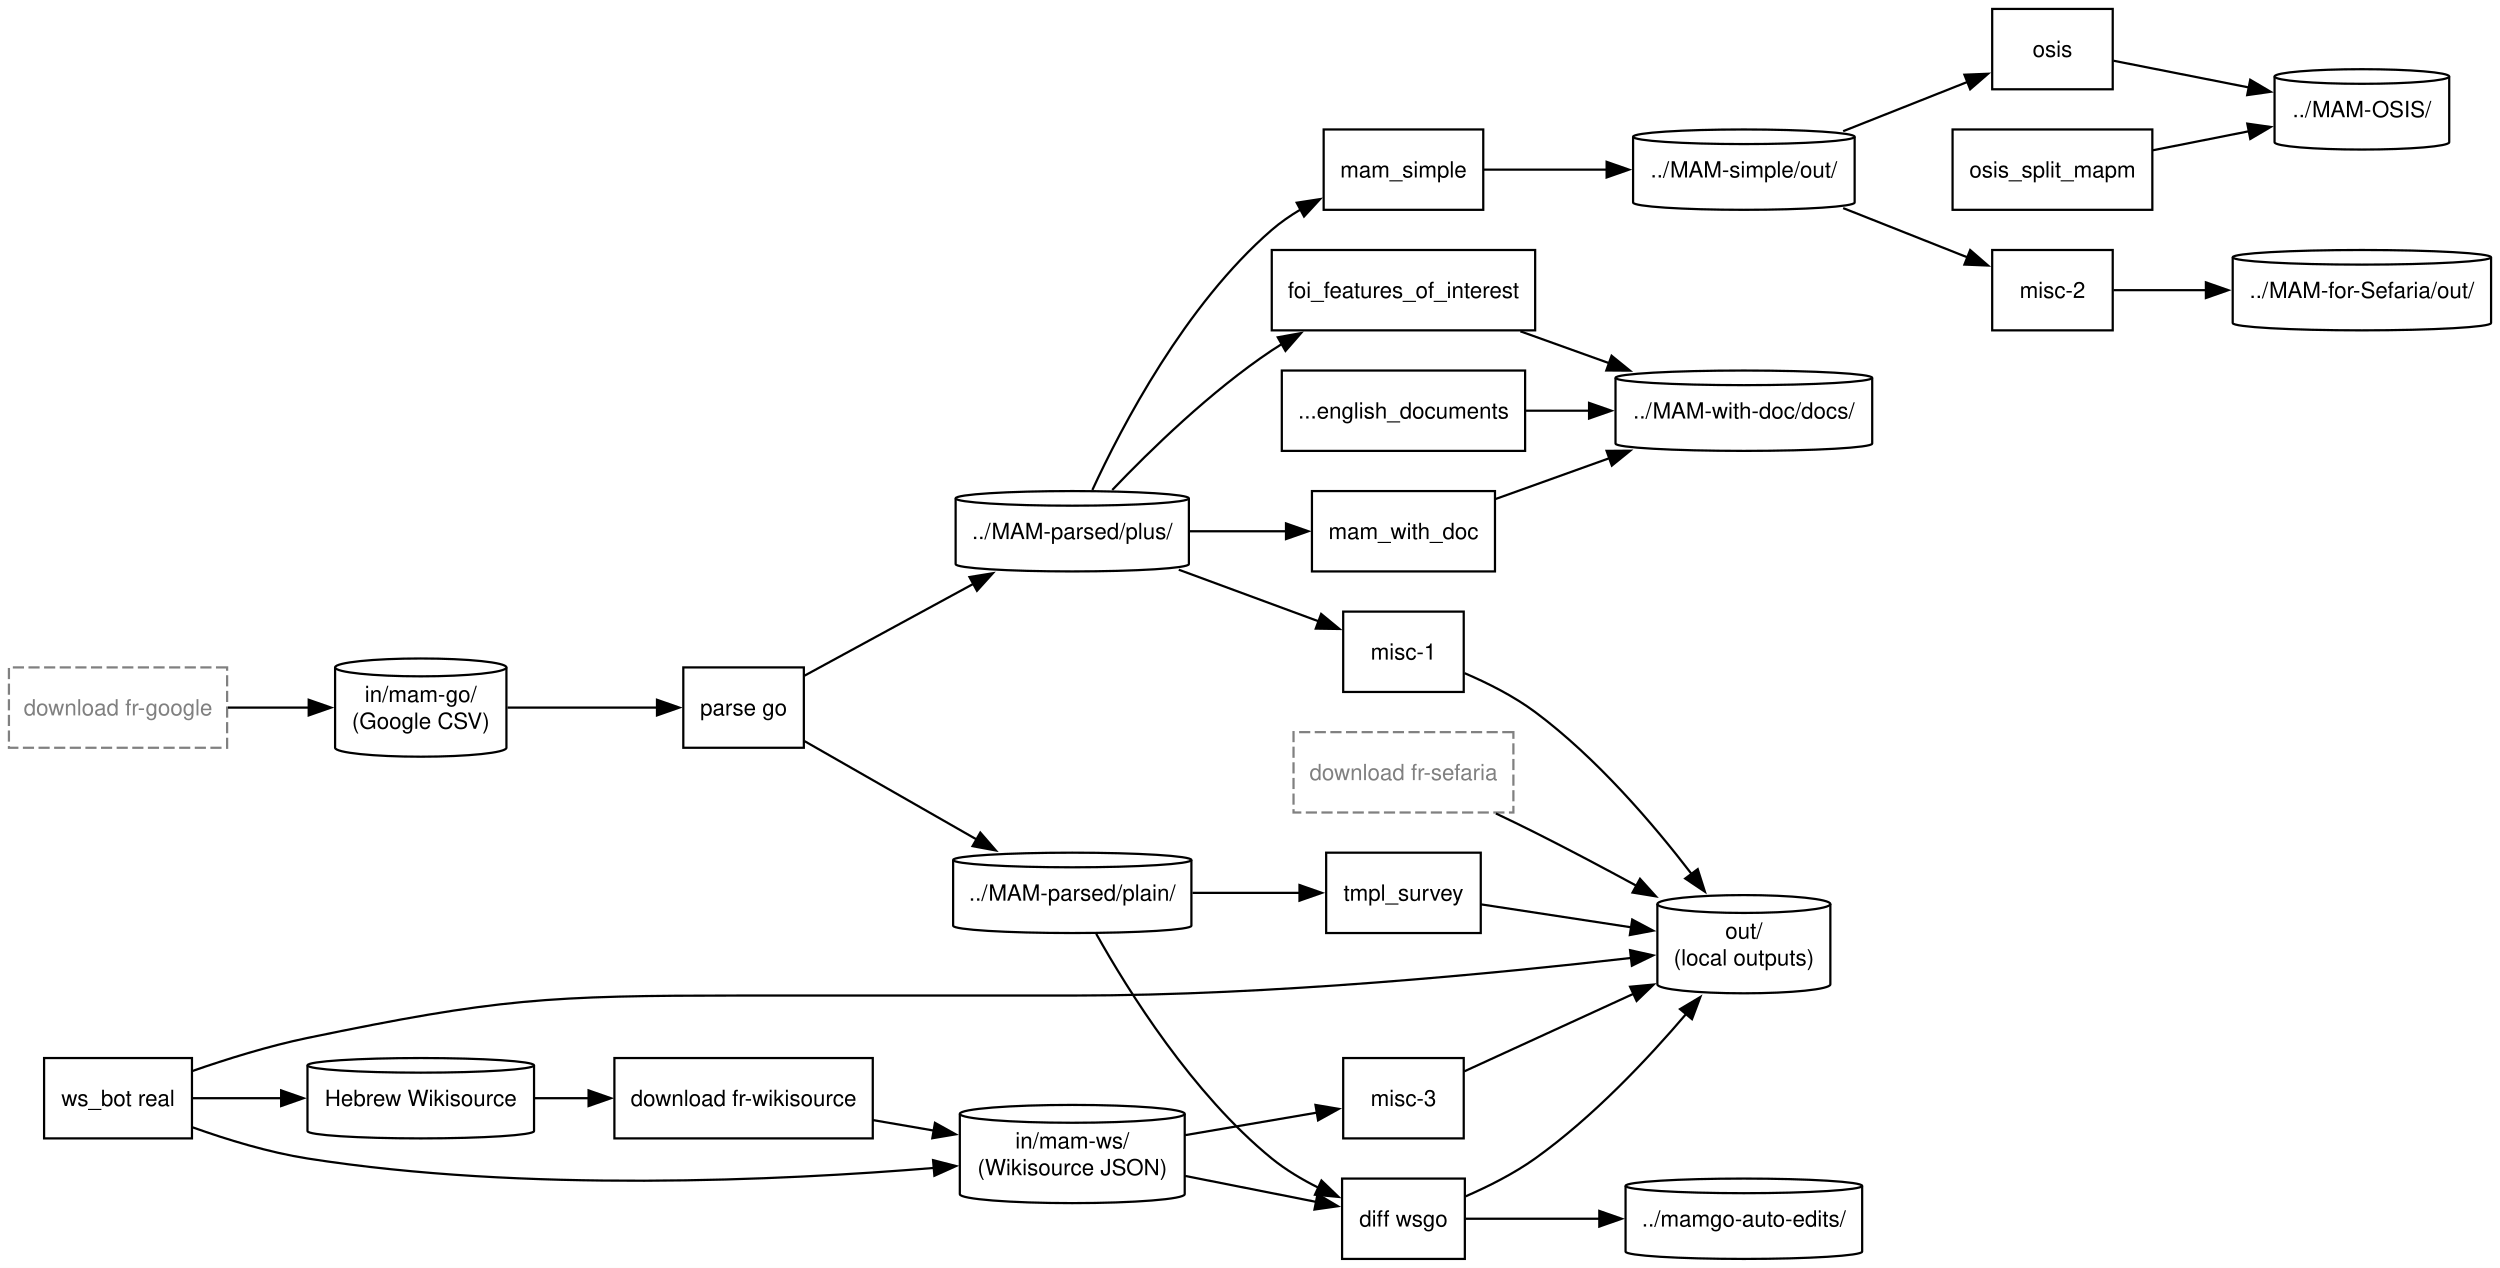
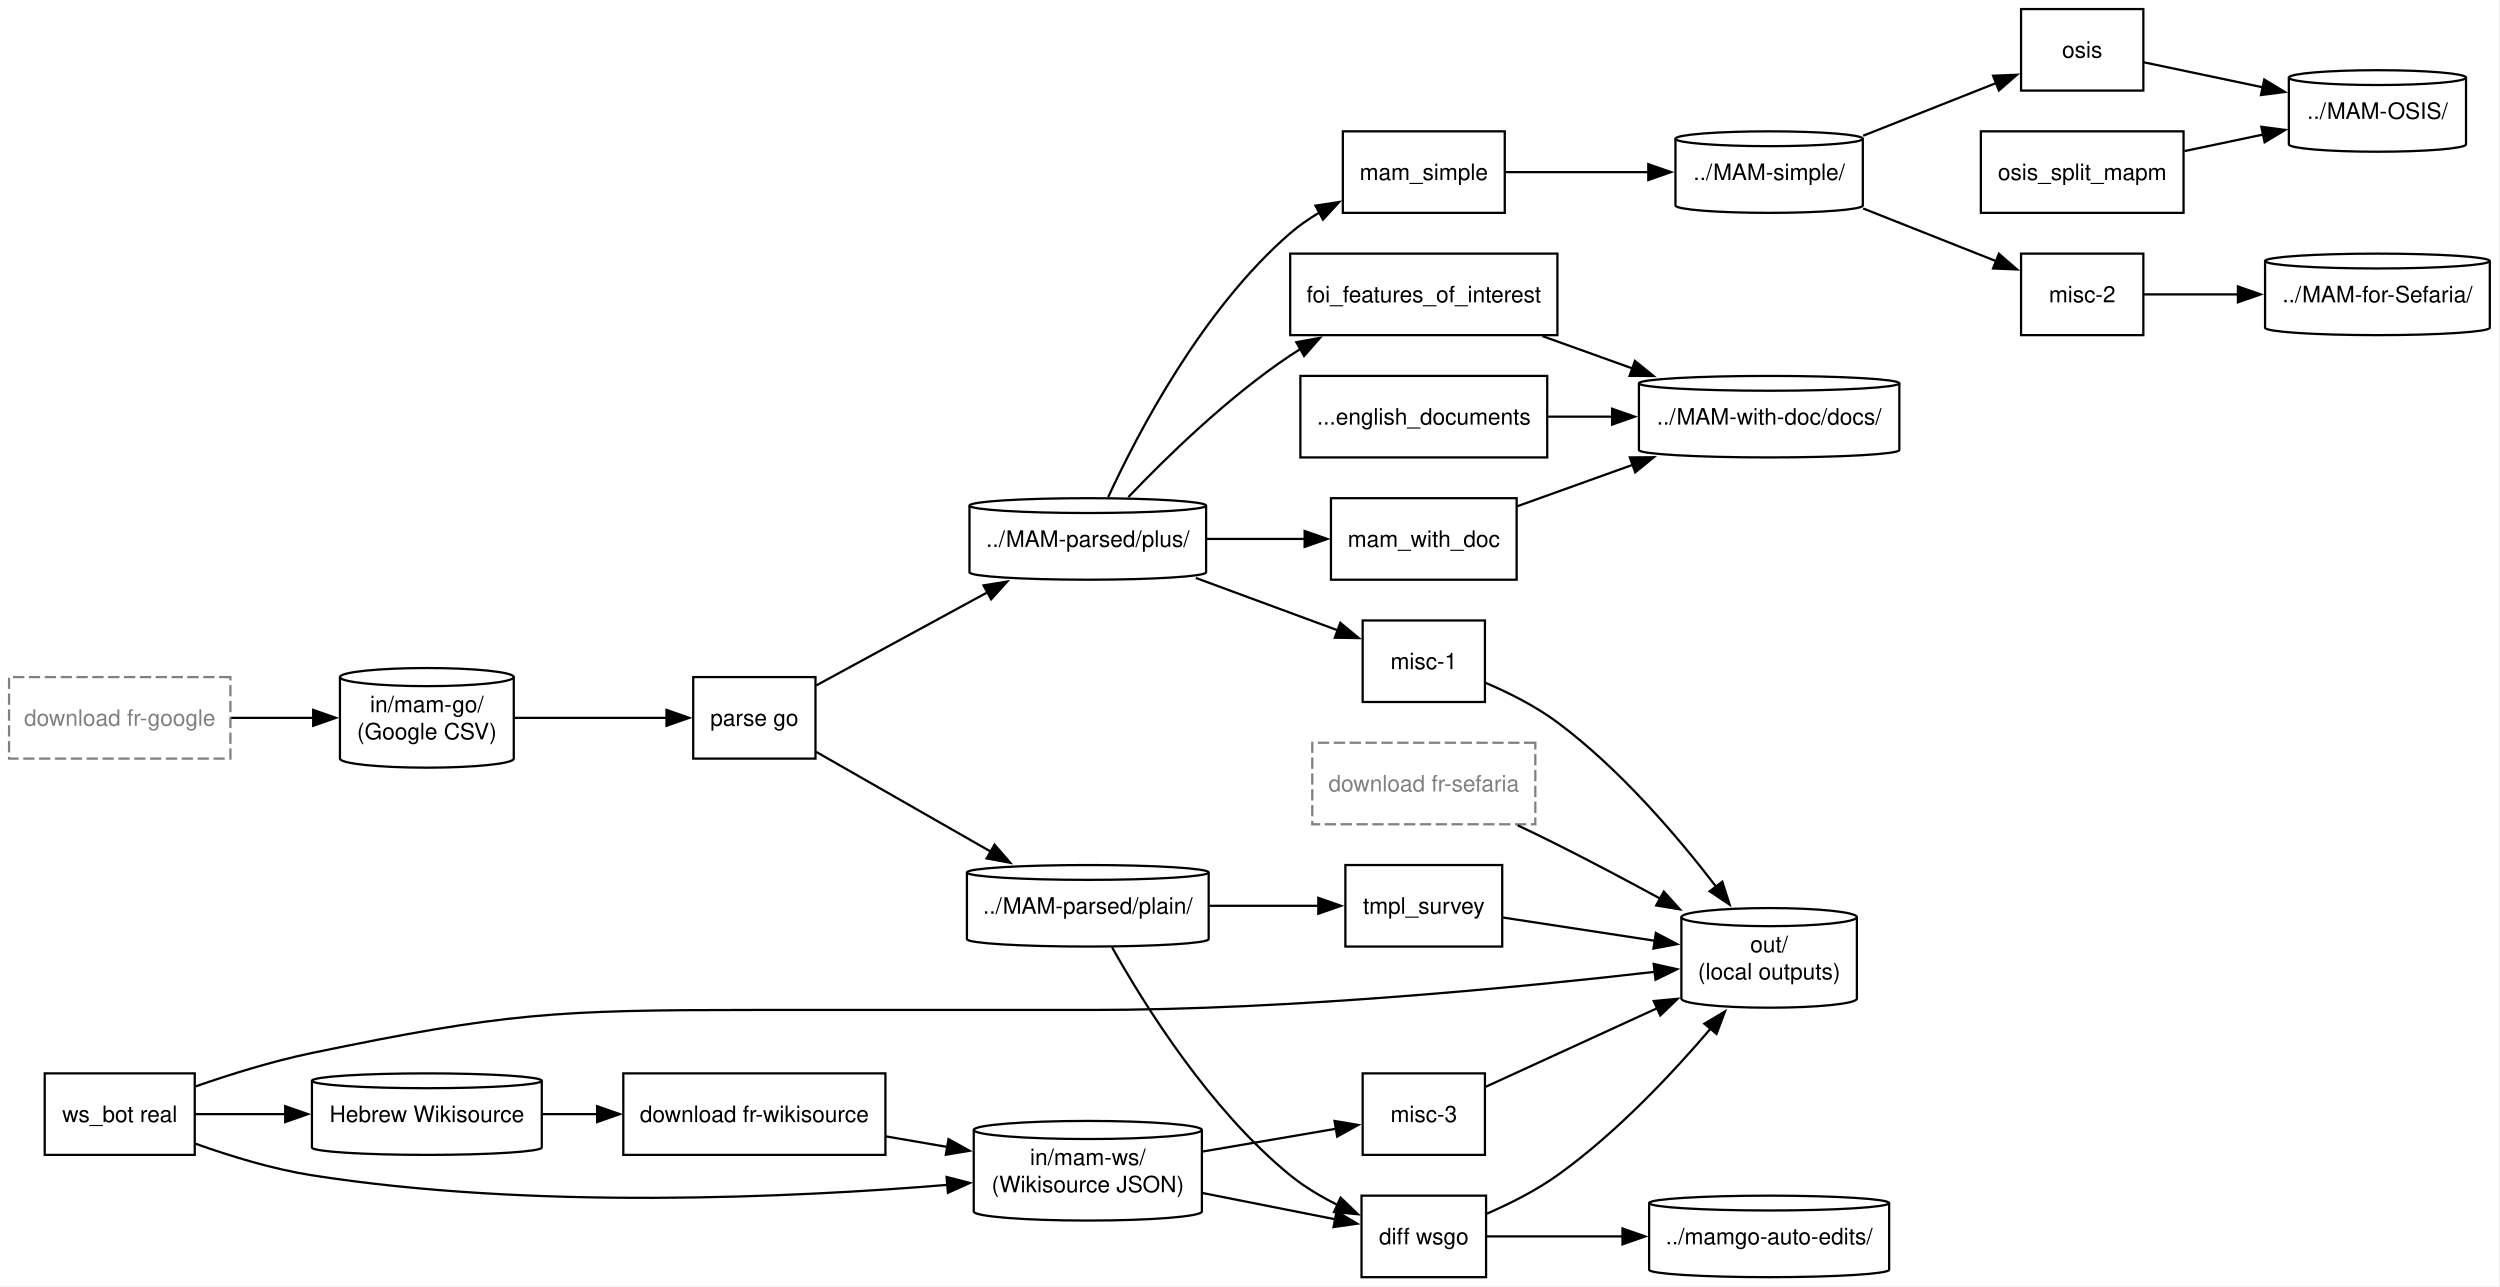
- <svg xmlns="http://www.w3.org/2000/svg" xmlns:xlink="http://www.w3.org/1999/xlink" width="1120pt" height="568pt" viewBox="0.00 0.00 1120.00 568.00">
+ <svg xmlns="http://www.w3.org/2000/svg" xmlns:xlink="http://www.w3.org/1999/xlink" width="1104pt" height="568pt" viewBox="0.00 0.00 1104.00 568.00">
  <g id="graph0" class="graph" transform="scale(1 1) rotate(0) translate(4 564)">
-     <polygon fill="white" stroke="none" points="-4,4 -4,-564 1116,-564 1116,4 -4,4" />
+     <polygon fill="white" stroke="none" points="-4,4 -4,-564 1099.5,-564 1099.5,4 -4,4" />
    <g id="node1" class="node">
      <path fill="none" stroke="black" d="M222.88,-265C222.88,-267.21 205.67,-269 184.5,-269 163.33,-269 146.12,-267.21 146.12,-265 146.12,-265 146.12,-229 146.12,-229 146.12,-226.79 163.33,-225 184.5,-225 205.67,-225 222.88,-226.79 222.88,-229 222.88,-229 222.88,-265 222.88,-265" />
      <path fill="none" stroke="black" d="M222.88,-265C222.88,-262.79 205.67,-261 184.5,-261 163.33,-261 146.12,-262.79 146.12,-265" />
      <text xml:space="preserve" text-anchor="middle" x="184.5" y="-249.5" font-family="Helvetica,sans-Serif" font-size="10.00">in/mam-go/</text>
      <text xml:space="preserve" text-anchor="middle" x="184.5" y="-237.5" font-family="Helvetica,sans-Serif" font-size="10.00">(Google CSV)</text>
    </g>
    <g id="node15" class="node">
      <polygon fill="none" stroke="black" points="356.12,-265 302.12,-265 302.12,-229 356.12,-229 356.12,-265" />
      <text xml:space="preserve" text-anchor="middle" x="329.12" y="-243.5" font-family="Helvetica,sans-Serif" font-size="10.00">parse go</text>
    </g>
    <g id="edge2" class="edge">
      <path fill="none" stroke="black" d="M223.35,-247C244.14,-247 269.84,-247 290.59,-247" />
      <polygon fill="black" stroke="black" points="290.33,-250.5 300.33,-247 290.33,-243.5 290.33,-250.5" />
    </g>
    <g id="node2" class="node">
      <path fill="none" stroke="black" d="M528.62,-340.73C528.62,-342.53 505.21,-344 476.38,-344 447.54,-344 424.12,-342.53 424.12,-340.73 424.12,-340.73 424.12,-311.27 424.12,-311.27 424.12,-309.47 447.54,-308 476.38,-308 505.21,-308 528.62,-309.47 528.62,-311.27 528.62,-311.27 528.62,-340.73 528.62,-340.73" />
      <path fill="none" stroke="black" d="M528.62,-340.73C528.62,-338.92 505.21,-337.45 476.38,-337.45 447.54,-337.45 424.12,-338.92 424.12,-340.73" />
      <text xml:space="preserve" text-anchor="middle" x="476.38" y="-322.5" font-family="Helvetica,sans-Serif" font-size="10.00">../MAM-parsed/plus/</text>
    </g>
    <g id="node16" class="node">
      <polygon fill="none" stroke="black" points="683.75,-452 565.75,-452 565.75,-416 683.75,-416 683.75,-452" />
      <text xml:space="preserve" text-anchor="middle" x="624.75" y="-430.5" font-family="Helvetica,sans-Serif" font-size="10.00">foi_features_of_interest</text>
    </g>
    <g id="edge5" class="edge">
      <path fill="none" stroke="black" d="M494.29,-344.49C511.15,-362.16 538.4,-388.74 565.75,-407 567.31,-408.04 568.91,-409.06 570.54,-410.06" />
      <polygon fill="black" stroke="black" points="568.45,-412.89 578.87,-414.77 571.89,-406.8 568.45,-412.89" />
    </g>
    <g id="node17" class="node">
      <polygon fill="none" stroke="black" points="665.75,-344 583.75,-344 583.75,-308 665.75,-308 665.75,-344" />
      <text xml:space="preserve" text-anchor="middle" x="624.75" y="-322.5" font-family="Helvetica,sans-Serif" font-size="10.00">mam_with_doc</text>
    </g>
    <g id="edge6" class="edge">
      <path fill="none" stroke="black" d="M528.98,-326C543,-326 558.18,-326 572.19,-326" />
      <polygon fill="black" stroke="black" points="572.13,-329.5 582.13,-326 572.13,-322.5 572.13,-329.5" />
    </g>
    <g id="node19" class="node">
      <polygon fill="none" stroke="black" points="660.5,-506 589,-506 589,-470 660.5,-470 660.5,-506" />
      <text xml:space="preserve" text-anchor="middle" x="624.75" y="-484.5" font-family="Helvetica,sans-Serif" font-size="10.00">mam_simple</text>
    </g>
    <g id="edge7" class="edge">
      <path fill="none" stroke="black" d="M485.38,-344.49C498.48,-372.88 526.99,-427.45 565.75,-461 569.63,-464.36 574.01,-467.39 578.57,-470.1" />
      <polygon fill="black" stroke="black" points="576.92,-473.18 587.39,-474.8 580.21,-467.01 576.92,-473.18" />
    </g>
    <g id="node22" class="node">
      <g id="a_node22">
        <a xlink:title="decnreub&#10;multimark&#10;wordlist&#10;explicit_xataf&#10;diff ctr-vs-mam">
          <polygon fill="none" stroke="black" points="651.75,-290 597.75,-290 597.75,-254 651.75,-254 651.75,-290" />
          <text xml:space="preserve" text-anchor="middle" x="624.75" y="-268.5" font-family="Helvetica,sans-Serif" font-size="10.00">misc-1</text>
        </a>
      </g>
    </g>
    <g id="edge8" class="edge">
      <path fill="none" stroke="black" d="M524.09,-308.77C544.37,-301.28 567.79,-292.64 586.83,-285.62" />
      <polygon fill="black" stroke="black" points="587.88,-288.96 596.05,-282.22 585.46,-282.39 587.88,-288.96" />
    </g>
    <g id="node3" class="node">
      <path fill="none" stroke="black" d="M529.75,-178.73C529.75,-180.53 505.83,-182 476.38,-182 446.92,-182 423,-180.53 423,-178.73 423,-178.73 423,-149.27 423,-149.27 423,-147.47 446.92,-146 476.38,-146 505.83,-146 529.75,-147.47 529.75,-149.27 529.75,-149.27 529.75,-178.73 529.75,-178.73" />
      <path fill="none" stroke="black" d="M529.75,-178.73C529.75,-176.92 505.83,-175.45 476.38,-175.45 446.92,-175.45 423,-176.92 423,-178.73" />
      <text xml:space="preserve" text-anchor="middle" x="476.38" y="-160.5" font-family="Helvetica,sans-Serif" font-size="10.00">../MAM-parsed/plain/</text>
    </g>
    <g id="node18" class="node">
      <polygon fill="none" stroke="black" points="659.38,-182 590.12,-182 590.12,-146 659.38,-146 659.38,-182" />
      <text xml:space="preserve" text-anchor="middle" x="624.75" y="-160.5" font-family="Helvetica,sans-Serif" font-size="10.00">tmpl_survey</text>
    </g>
    <g id="edge9" class="edge">
      <path fill="none" stroke="black" d="M530.22,-164C546.01,-164 563.18,-164 578.44,-164" />
      <polygon fill="black" stroke="black" points="578.17,-167.5 588.17,-164 578.17,-160.5 578.17,-167.5" />
    </g>
    <g id="node23" class="node">
      <polygon fill="none" stroke="black" points="652.25,-36 597.25,-36 597.25,0 652.25,0 652.25,-36" />
      <text xml:space="preserve" text-anchor="middle" x="624.75" y="-14.5" font-family="Helvetica,sans-Serif" font-size="10.00">diff wsgo</text>
    </g>
    <g id="edge10" class="edge">
      <path fill="none" stroke="black" d="M487.1,-145.65C501.39,-120.17 530.24,-73.94 565.75,-45 572.01,-39.9 579.4,-35.51 586.76,-31.85" />
      <polygon fill="black" stroke="black" points="588.02,-35.13 595.66,-27.79 585.11,-28.76 588.02,-35.13" />
    </g>
    <g id="node4" class="node">
      <path fill="none" stroke="black" d="M526.75,-65C526.75,-67.21 504.17,-69 476.38,-69 448.58,-69 426,-67.21 426,-65 426,-65 426,-29 426,-29 426,-26.79 448.58,-25 476.38,-25 504.17,-25 526.75,-26.79 526.75,-29 526.75,-29 526.75,-65 526.75,-65" />
      <path fill="none" stroke="black" d="M526.75,-65C526.75,-62.79 504.17,-61 476.38,-61 448.58,-61 426,-62.79 426,-65" />
      <text xml:space="preserve" text-anchor="middle" x="476.38" y="-49.5" font-family="Helvetica,sans-Serif" font-size="10.00">in/mam-ws/</text>
      <text xml:space="preserve" text-anchor="middle" x="476.38" y="-37.5" font-family="Helvetica,sans-Serif" font-size="10.00">(Wikisource JSON)</text>
    </g>
    <g id="edge27" class="edge">
      <path fill="none" stroke="black" d="M526.93,-37.18C546.12,-33.38 567.73,-29.1 585.66,-25.55" />
      <polygon fill="black" stroke="black" points="586.24,-29 595.36,-23.62 584.88,-22.13 586.24,-29" />
    </g>
    <g id="node24" class="node">
      <g id="a_node24">
        <a xlink:title="parse ws&#10;ws_bot proto">
          <polygon fill="none" stroke="black" points="651.75,-90 597.75,-90 597.75,-54 651.75,-54 651.75,-90" />
          <text xml:space="preserve" text-anchor="middle" x="624.75" y="-68.5" font-family="Helvetica,sans-Serif" font-size="10.00">misc-3</text>
        </a>
      </g>
    </g>
    <g id="edge28" class="edge">
      <path fill="none" stroke="black" d="M526.93,-55.46C546.25,-58.76 568.04,-62.48 586.04,-65.56" />
      <polygon fill="black" stroke="black" points="585.33,-68.99 595.77,-67.22 586.5,-62.09 585.33,-68.99" />
    </g>
    <g id="node5" class="node">
      <path fill="none" stroke="black" d="M235.25,-86.73C235.25,-88.53 212.5,-90 184.5,-90 156.5,-90 133.75,-88.53 133.75,-86.73 133.75,-86.73 133.75,-57.27 133.75,-57.27 133.75,-55.47 156.5,-54 184.5,-54 212.5,-54 235.25,-55.47 235.25,-57.27 235.25,-57.27 235.25,-86.73 235.25,-86.73" />
      <path fill="none" stroke="black" d="M235.25,-86.73C235.25,-84.92 212.5,-83.45 184.5,-83.45 156.5,-83.45 133.75,-84.92 133.75,-86.73" />
      <text xml:space="preserve" text-anchor="middle" x="184.5" y="-68.5" font-family="Helvetica,sans-Serif" font-size="10.00">Hebrew Wikisource</text>
    </g>
    <g id="node14" class="node">
      <polygon fill="none" stroke="black" points="387,-90 271.25,-90 271.25,-54 387,-54 387,-90" />
      <text xml:space="preserve" text-anchor="middle" x="329.12" y="-68.5" font-family="Helvetica,sans-Serif" font-size="10.00">download fr-wikisource</text>
    </g>
    <g id="edge25" class="edge">
      <path fill="none" stroke="black" d="M235.38,-72C243.25,-72 251.49,-72 259.69,-72" />
      <polygon fill="black" stroke="black" points="259.68,-75.5 269.68,-72 259.68,-68.5 259.68,-75.5" />
    </g>
    <g id="node6" class="node">
-       <path fill="none" stroke="black" d="M826.88,-502.73C826.88,-504.53 804.63,-506 777.25,-506 749.87,-506 727.62,-504.53 727.62,-502.73 727.62,-502.73 727.62,-473.27 727.62,-473.27 727.62,-471.47 749.87,-470 777.25,-470 804.63,-470 826.88,-471.47 826.88,-473.27 826.88,-473.27 826.88,-502.73 826.88,-502.73" />
-       <path fill="none" stroke="black" d="M826.88,-502.73C826.88,-500.92 804.63,-499.45 777.25,-499.45 749.87,-499.45 727.62,-500.92 727.62,-502.73" />
-       <text xml:space="preserve" text-anchor="middle" x="777.25" y="-484.5" font-family="Helvetica,sans-Serif" font-size="10.00">../MAM-simple/out/</text>
+       <path fill="none" stroke="black" d="M818.62,-502.73C818.62,-504.53 800.08,-506 777.25,-506 754.42,-506 735.88,-504.53 735.88,-502.73 735.88,-502.73 735.88,-473.27 735.88,-473.27 735.88,-471.47 754.42,-470 777.25,-470 800.08,-470 818.62,-471.47 818.62,-473.27 818.62,-473.27 818.62,-502.73 818.62,-502.73" />
+       <path fill="none" stroke="black" d="M818.62,-502.73C818.62,-500.92 800.08,-499.45 777.25,-499.45 754.42,-499.45 735.88,-500.92 735.88,-502.73" />
+       <text xml:space="preserve" text-anchor="middle" x="777.25" y="-484.5" font-family="Helvetica,sans-Serif" font-size="10.00">../MAM-simple/</text>
    </g>
    <g id="node20" class="node">
      <polygon fill="none" stroke="black" points="942.5,-452 888.5,-452 888.5,-416 942.5,-416 942.5,-452" />
      <text xml:space="preserve" text-anchor="middle" x="915.5" y="-430.5" font-family="Helvetica,sans-Serif" font-size="10.00">misc-2</text>
    </g>
    <g id="edge15" class="edge">
-       <path fill="none" stroke="black" d="M821.73,-470.77C839.79,-463.61 860.52,-455.39 877.8,-448.55" />
-       <polygon fill="black" stroke="black" points="878.64,-451.98 886.65,-445.04 876.06,-445.47 878.64,-451.98" />
+       <path fill="none" stroke="black" d="M818.76,-471.94C837.43,-464.55 859.42,-455.83 877.62,-448.62" />
+       <polygon fill="black" stroke="black" points="878.71,-451.95 886.71,-445.01 876.13,-445.44 878.71,-451.95" />
    </g>
    <g id="node21" class="node">
      <polygon fill="none" stroke="black" points="942.5,-560 888.5,-560 888.5,-524 942.5,-524 942.5,-560" />
      <text xml:space="preserve" text-anchor="middle" x="915.5" y="-538.5" font-family="Helvetica,sans-Serif" font-size="10.00">osis</text>
    </g>
    <g id="edge16" class="edge">
-       <path fill="none" stroke="black" d="M821.73,-505.23C839.79,-512.39 860.52,-520.61 877.8,-527.45" />
-       <polygon fill="black" stroke="black" points="876.06,-530.53 886.65,-530.96 878.64,-524.02 876.06,-530.53" />
+       <path fill="none" stroke="black" d="M818.76,-504.06C837.43,-511.45 859.42,-520.17 877.62,-527.38" />
+       <polygon fill="black" stroke="black" points="876.13,-530.56 886.71,-530.99 878.71,-524.05 876.13,-530.56" />
    </g>
    <g id="node7" class="node">
      <path fill="none" stroke="black" d="M834.75,-394.73C834.75,-396.53 808.98,-398 777.25,-398 745.52,-398 719.75,-396.53 719.75,-394.73 719.75,-394.73 719.75,-365.27 719.75,-365.27 719.75,-363.47 745.52,-362 777.25,-362 808.98,-362 834.75,-363.47 834.75,-365.27 834.75,-365.27 834.75,-394.73 834.75,-394.73" />
      <path fill="none" stroke="black" d="M834.75,-394.73C834.75,-392.92 808.98,-391.45 777.25,-391.45 745.52,-391.45 719.75,-392.92 719.75,-394.73" />
      <text xml:space="preserve" text-anchor="middle" x="777.25" y="-376.5" font-family="Helvetica,sans-Serif" font-size="10.00">../MAM-with-doc/docs/</text>
    </g>
    <g id="node8" class="node">
-       <path fill="none" stroke="black" d="M1112,-448.73C1112,-450.53 1086.06,-452 1054.12,-452 1022.19,-452 996.25,-450.53 996.25,-448.73 996.25,-448.73 996.25,-419.27 996.25,-419.27 996.25,-417.47 1022.19,-416 1054.12,-416 1086.06,-416 1112,-417.47 1112,-419.27 1112,-419.27 1112,-448.73 1112,-448.73" />
-       <path fill="none" stroke="black" d="M1112,-448.73C1112,-446.92 1086.06,-445.45 1054.12,-445.45 1022.19,-445.45 996.25,-446.92 996.25,-448.73" />
-       <text xml:space="preserve" text-anchor="middle" x="1054.12" y="-430.5" font-family="Helvetica,sans-Serif" font-size="10.00">../MAM-for-Sefaria/out/</text>
+       <path fill="none" stroke="black" d="M1095.5,-448.73C1095.5,-450.53 1073.26,-452 1045.88,-452 1018.49,-452 996.25,-450.53 996.25,-448.73 996.25,-448.73 996.25,-419.27 996.25,-419.27 996.25,-417.47 1018.49,-416 1045.88,-416 1073.26,-416 1095.5,-417.47 1095.5,-419.27 1095.5,-419.27 1095.5,-448.73 1095.5,-448.73" />
+       <path fill="none" stroke="black" d="M1095.5,-448.73C1095.5,-446.92 1073.26,-445.45 1045.88,-445.45 1018.49,-445.45 996.25,-446.92 996.25,-448.73" />
+       <text xml:space="preserve" text-anchor="middle" x="1045.88" y="-430.5" font-family="Helvetica,sans-Serif" font-size="10.00">../MAM-for-Sefaria/</text>
    </g>
    <g id="node9" class="node">
-       <path fill="none" stroke="black" d="M1093.25,-529.73C1093.25,-531.53 1075.71,-533 1054.12,-533 1032.54,-533 1015,-531.53 1015,-529.73 1015,-529.73 1015,-500.27 1015,-500.27 1015,-498.47 1032.54,-497 1054.12,-497 1075.71,-497 1093.25,-498.47 1093.25,-500.27 1093.25,-500.27 1093.25,-529.73 1093.25,-529.73" />
-       <path fill="none" stroke="black" d="M1093.25,-529.73C1093.25,-527.92 1075.71,-526.45 1054.12,-526.45 1032.54,-526.45 1015,-527.92 1015,-529.73" />
-       <text xml:space="preserve" text-anchor="middle" x="1054.12" y="-511.5" font-family="Helvetica,sans-Serif" font-size="10.00">../MAM-OSIS/</text>
+       <path fill="none" stroke="black" d="M1085,-529.73C1085,-531.53 1067.46,-533 1045.88,-533 1024.29,-533 1006.75,-531.53 1006.75,-529.73 1006.75,-529.73 1006.75,-500.27 1006.75,-500.27 1006.75,-498.47 1024.29,-497 1045.88,-497 1067.46,-497 1085,-498.47 1085,-500.27 1085,-500.27 1085,-529.73 1085,-529.73" />
+       <path fill="none" stroke="black" d="M1085,-529.73C1085,-527.92 1067.46,-526.45 1045.88,-526.45 1024.29,-526.45 1006.75,-527.92 1006.75,-529.73" />
+       <text xml:space="preserve" text-anchor="middle" x="1045.88" y="-511.5" font-family="Helvetica,sans-Serif" font-size="10.00">../MAM-OSIS/</text>
    </g>
    <g id="node10" class="node">
      <path fill="none" stroke="black" d="M816,-159C816,-161.21 798.63,-163 777.25,-163 755.87,-163 738.5,-161.21 738.5,-159 738.5,-159 738.5,-123 738.5,-123 738.5,-120.79 755.87,-119 777.25,-119 798.63,-119 816,-120.79 816,-123 816,-123 816,-159 816,-159" />
      <path fill="none" stroke="black" d="M816,-159C816,-156.79 798.63,-155 777.25,-155 755.87,-155 738.5,-156.79 738.5,-159" />
      <text xml:space="preserve" text-anchor="middle" x="777.25" y="-143.5" font-family="Helvetica,sans-Serif" font-size="10.00">out/</text>
      <text xml:space="preserve" text-anchor="middle" x="777.25" y="-131.5" font-family="Helvetica,sans-Serif" font-size="10.00">(local outputs)</text>
    </g>
    <g id="node11" class="node">
      <path fill="none" stroke="black" d="M830.25,-32.73C830.25,-34.53 806.49,-36 777.25,-36 748.01,-36 724.25,-34.53 724.25,-32.73 724.25,-32.73 724.25,-3.27 724.25,-3.27 724.25,-1.47 748.01,0 777.25,0 806.49,0 830.25,-1.47 830.25,-3.27 830.25,-3.27 830.25,-32.73 830.25,-32.73" />
      <path fill="none" stroke="black" d="M830.25,-32.73C830.25,-30.92 806.49,-29.45 777.25,-29.45 748.01,-29.45 724.25,-30.92 724.25,-32.73" />
      <text xml:space="preserve" text-anchor="middle" x="777.25" y="-14.5" font-family="Helvetica,sans-Serif" font-size="10.00">../mamgo-auto-edits/</text>
    </g>
    <g id="node12" class="node">
      <polygon fill="none" stroke="gray" stroke-dasharray="5,2" points="97.75,-265 0,-265 0,-229 97.75,-229 97.75,-265" />
      <text xml:space="preserve" text-anchor="middle" x="48.88" y="-243.5" font-family="Helvetica,sans-Serif" font-size="10.00" fill="gray">download fr-google</text>
    </g>
    <g id="edge1" class="edge">
      <path fill="none" stroke="black" d="M98.12,-247C109.89,-247 122.5,-247 134.32,-247" />
      <polygon fill="black" stroke="black" points="134.3,-250.5 144.3,-247 134.3,-243.5 134.3,-250.5" />
    </g>
    <g id="node13" class="node">
      <polygon fill="none" stroke="gray" stroke-dasharray="5,2" points="674,-236 575.5,-236 575.5,-200 674,-200 674,-236" />
      <text xml:space="preserve" text-anchor="middle" x="624.75" y="-214.5" font-family="Helvetica,sans-Serif" font-size="10.00" fill="gray">download fr-sefaria</text>
    </g>
    <g id="edge32" class="edge">
      <path fill="none" stroke="black" d="M666.15,-199.57C672.08,-196.76 678.09,-193.84 683.75,-191 698.73,-183.48 714.86,-174.92 729.39,-167.03" />
      <polygon fill="black" stroke="black" points="730.73,-170.29 737.83,-162.43 727.38,-164.14 730.73,-170.29" />
    </g>
    <g id="edge26" class="edge">
      <path fill="none" stroke="black" d="M387.11,-62.19C396.06,-60.65 405.33,-59.06 414.36,-57.5" />
      <polygon fill="black" stroke="black" points="414.86,-60.97 424.13,-55.82 413.68,-54.07 414.86,-60.97" />
    </g>
    <g id="edge3" class="edge">
      <path fill="none" stroke="black" d="M356.43,-261.31C377.55,-272.8 407.65,-289.17 432.29,-302.56" />
      <polygon fill="black" stroke="black" points="430.33,-305.49 440.79,-307.19 433.68,-299.34 430.33,-305.49" />
    </g>
    <g id="edge4" class="edge">
      <path fill="none" stroke="black" d="M356.43,-231.97C377.91,-219.69 408.68,-202.11 433.54,-187.91" />
      <polygon fill="black" stroke="black" points="435.18,-191 442.12,-183 431.7,-184.92 435.18,-191" />
    </g>
    <g id="edge11" class="edge">
      <path fill="none" stroke="black" d="M677.12,-415.57C689.9,-410.98 703.69,-406.03 716.82,-401.32" />
      <polygon fill="black" stroke="black" points="717.99,-404.62 726.22,-397.95 715.63,-398.03 717.99,-404.62" />
    </g>
    <g id="edge12" class="edge">
      <path fill="none" stroke="black" d="M666.08,-340.47C681.8,-346.11 700.13,-352.69 717.28,-358.84" />
      <polygon fill="black" stroke="black" points="715.75,-362.01 726.34,-362.09 718.11,-355.42 715.75,-362.01" />
    </g>
    <g id="edge20" class="edge">
      <path fill="none" stroke="black" d="M659.53,-158.84C679.38,-155.8 704.83,-151.91 726.9,-148.54" />
      <polygon fill="black" stroke="black" points="727.23,-152.03 736.59,-147.06 726.17,-145.11 727.23,-152.03" />
    </g>
    <g id="edge14" class="edge">
-       <path fill="none" stroke="black" d="M660.66,-488C677.05,-488 697.07,-488 715.82,-488" />
-       <polygon fill="black" stroke="black" points="715.77,-491.5 725.77,-488 715.77,-484.5 715.77,-491.5" />
+       <path fill="none" stroke="black" d="M660.66,-488C679.49,-488 703.1,-488 724.07,-488" />
+       <polygon fill="black" stroke="black" points="723.88,-491.5 733.88,-488 723.88,-484.5 723.88,-491.5" />
    </g>
    <g id="edge17" class="edge">
-       <path fill="none" stroke="black" d="M942.84,-434C954.83,-434 969.63,-434 984.46,-434" />
-       <polygon fill="black" stroke="black" points="984.24,-437.5 994.24,-434 984.24,-430.5 984.24,-437.5" />
+       <path fill="none" stroke="black" d="M942.79,-434C954.95,-434 969.93,-434 984.64,-434" />
+       <polygon fill="black" stroke="black" points="984.27,-437.5 994.27,-434 984.27,-430.5 984.27,-437.5" />
    </g>
    <g id="edge18" class="edge">
-       <path fill="none" stroke="black" d="M942.84,-536.79C960.05,-533.39 983.06,-528.85 1003.61,-524.79" />
-       <polygon fill="black" stroke="black" points="1004.1,-528.26 1013.23,-522.88 1002.74,-521.39 1004.1,-528.26" />
+       <path fill="none" stroke="black" d="M942.79,-536.47C957.9,-533.29 977.39,-529.19 995.27,-525.43" />
+       <polygon fill="black" stroke="black" points="995.9,-528.88 1004.96,-523.39 994.46,-522.03 995.9,-528.88" />
    </g>
    <g id="edge21" class="edge">
      <path fill="none" stroke="black" d="M652.13,-262.42C662.52,-257.98 674.22,-252.1 683.75,-245 711.23,-224.55 736.64,-194.86 753.84,-172.43" />
      <polygon fill="black" stroke="black" points="756.58,-174.62 759.79,-164.53 750.98,-170.42 756.58,-174.62" />
    </g>
    <g id="edge22" class="edge">
      <path fill="none" stroke="black" d="M652.57,-28.03C662.79,-32.47 674.26,-38.23 683.75,-45 709.51,-63.39 734.15,-89.53 751.51,-109.89" />
      <polygon fill="black" stroke="black" points="748.65,-111.92 757.75,-117.34 754.01,-107.43 748.65,-111.92" />
    </g>
    <g id="edge23" class="edge">
      <path fill="none" stroke="black" d="M652.66,-18C669.35,-18 691.55,-18 712.52,-18" />
      <polygon fill="black" stroke="black" points="712.49,-21.5 722.49,-18 712.49,-14.5 712.49,-21.5" />
    </g>
    <g id="edge24" class="edge">
      <path fill="none" stroke="black" d="M651.97,-84.02C672.82,-93.58 702.57,-107.22 727.74,-118.76" />
      <polygon fill="black" stroke="black" points="726.28,-121.94 736.83,-122.93 729.2,-115.58 726.28,-121.94" />
    </g>
    <g id="node25" class="node">
      <polygon fill="none" stroke="black" points="82,-90 15.75,-90 15.75,-54 82,-54 82,-90" />
      <text xml:space="preserve" text-anchor="middle" x="48.88" y="-68.5" font-family="Helvetica,sans-Serif" font-size="10.00">ws_bot real</text>
    </g>
    <g id="edge30" class="edge">
      <path fill="none" stroke="black" d="M82.36,-58.93C97.68,-53.45 116.37,-47.73 133.75,-45 230.96,-29.74 345.65,-35.1 414.34,-40.76" />
      <polygon fill="black" stroke="black" points="414.01,-44.25 424.28,-41.61 414.61,-37.27 414.01,-44.25" />
    </g>
    <g id="edge29" class="edge">
      <path fill="none" stroke="black" d="M82.22,-72C94.23,-72 108.28,-72 122.03,-72" />
      <polygon fill="black" stroke="black" points="121.95,-75.5 131.95,-72 121.95,-68.5 121.95,-75.5" />
    </g>
    <g id="edge31" class="edge">
      <g id="a_edge31">
        <a xlink:title="via automatic post-download reparse">
          <path fill="none" stroke="black" d="M82.1,-84.16C97.52,-89.52 116.37,-95.4 133.75,-99 218.74,-116.62 241.32,-118 328.12,-118 328.12,-118 328.12,-118 477.38,-118 565.44,-118 667.67,-128.05 726.86,-134.86" />
          <polygon fill="black" stroke="black" points="726.26,-138.32 736.6,-136 727.08,-131.36 726.26,-138.32" />
        </a>
      </g>
    </g>
    <g id="node26" class="node">
      <polygon fill="none" stroke="black" points="679.25,-398 570.25,-398 570.25,-362 679.25,-362 679.25,-398" />
      <text xml:space="preserve" text-anchor="middle" x="624.75" y="-376.5" font-family="Helvetica,sans-Serif" font-size="10.00">...english_documents</text>
    </g>
    <g id="edge13" class="edge">
      <path fill="none" stroke="black" d="M679.66,-380C688.83,-380 698.47,-380 707.96,-380" />
      <polygon fill="black" stroke="black" points="707.9,-383.5 717.9,-380 707.9,-376.5 707.9,-383.5" />
    </g>
    <g id="node27" class="node">
      <polygon fill="none" stroke="black" points="960.25,-506 870.75,-506 870.75,-470 960.25,-470 960.25,-506" />
      <text xml:space="preserve" text-anchor="middle" x="915.5" y="-484.5" font-family="Helvetica,sans-Serif" font-size="10.00">osis_split_mapm</text>
    </g>
    <g id="edge19" class="edge">
-       <path fill="none" stroke="black" d="M960.48,-496.69C974.27,-499.42 989.58,-502.44 1003.71,-505.24" />
-       <polygon fill="black" stroke="black" points="1002.78,-508.62 1013.26,-507.12 1004.13,-501.75 1002.78,-508.62" />
+       <path fill="none" stroke="black" d="M960.68,-497.29C971.88,-499.65 983.99,-502.2 995.44,-504.6" />
+       <polygon fill="black" stroke="black" points="994.62,-508.01 1005.13,-506.64 996.06,-501.16 994.62,-508.01" />
    </g>
  </g>
</svg>
